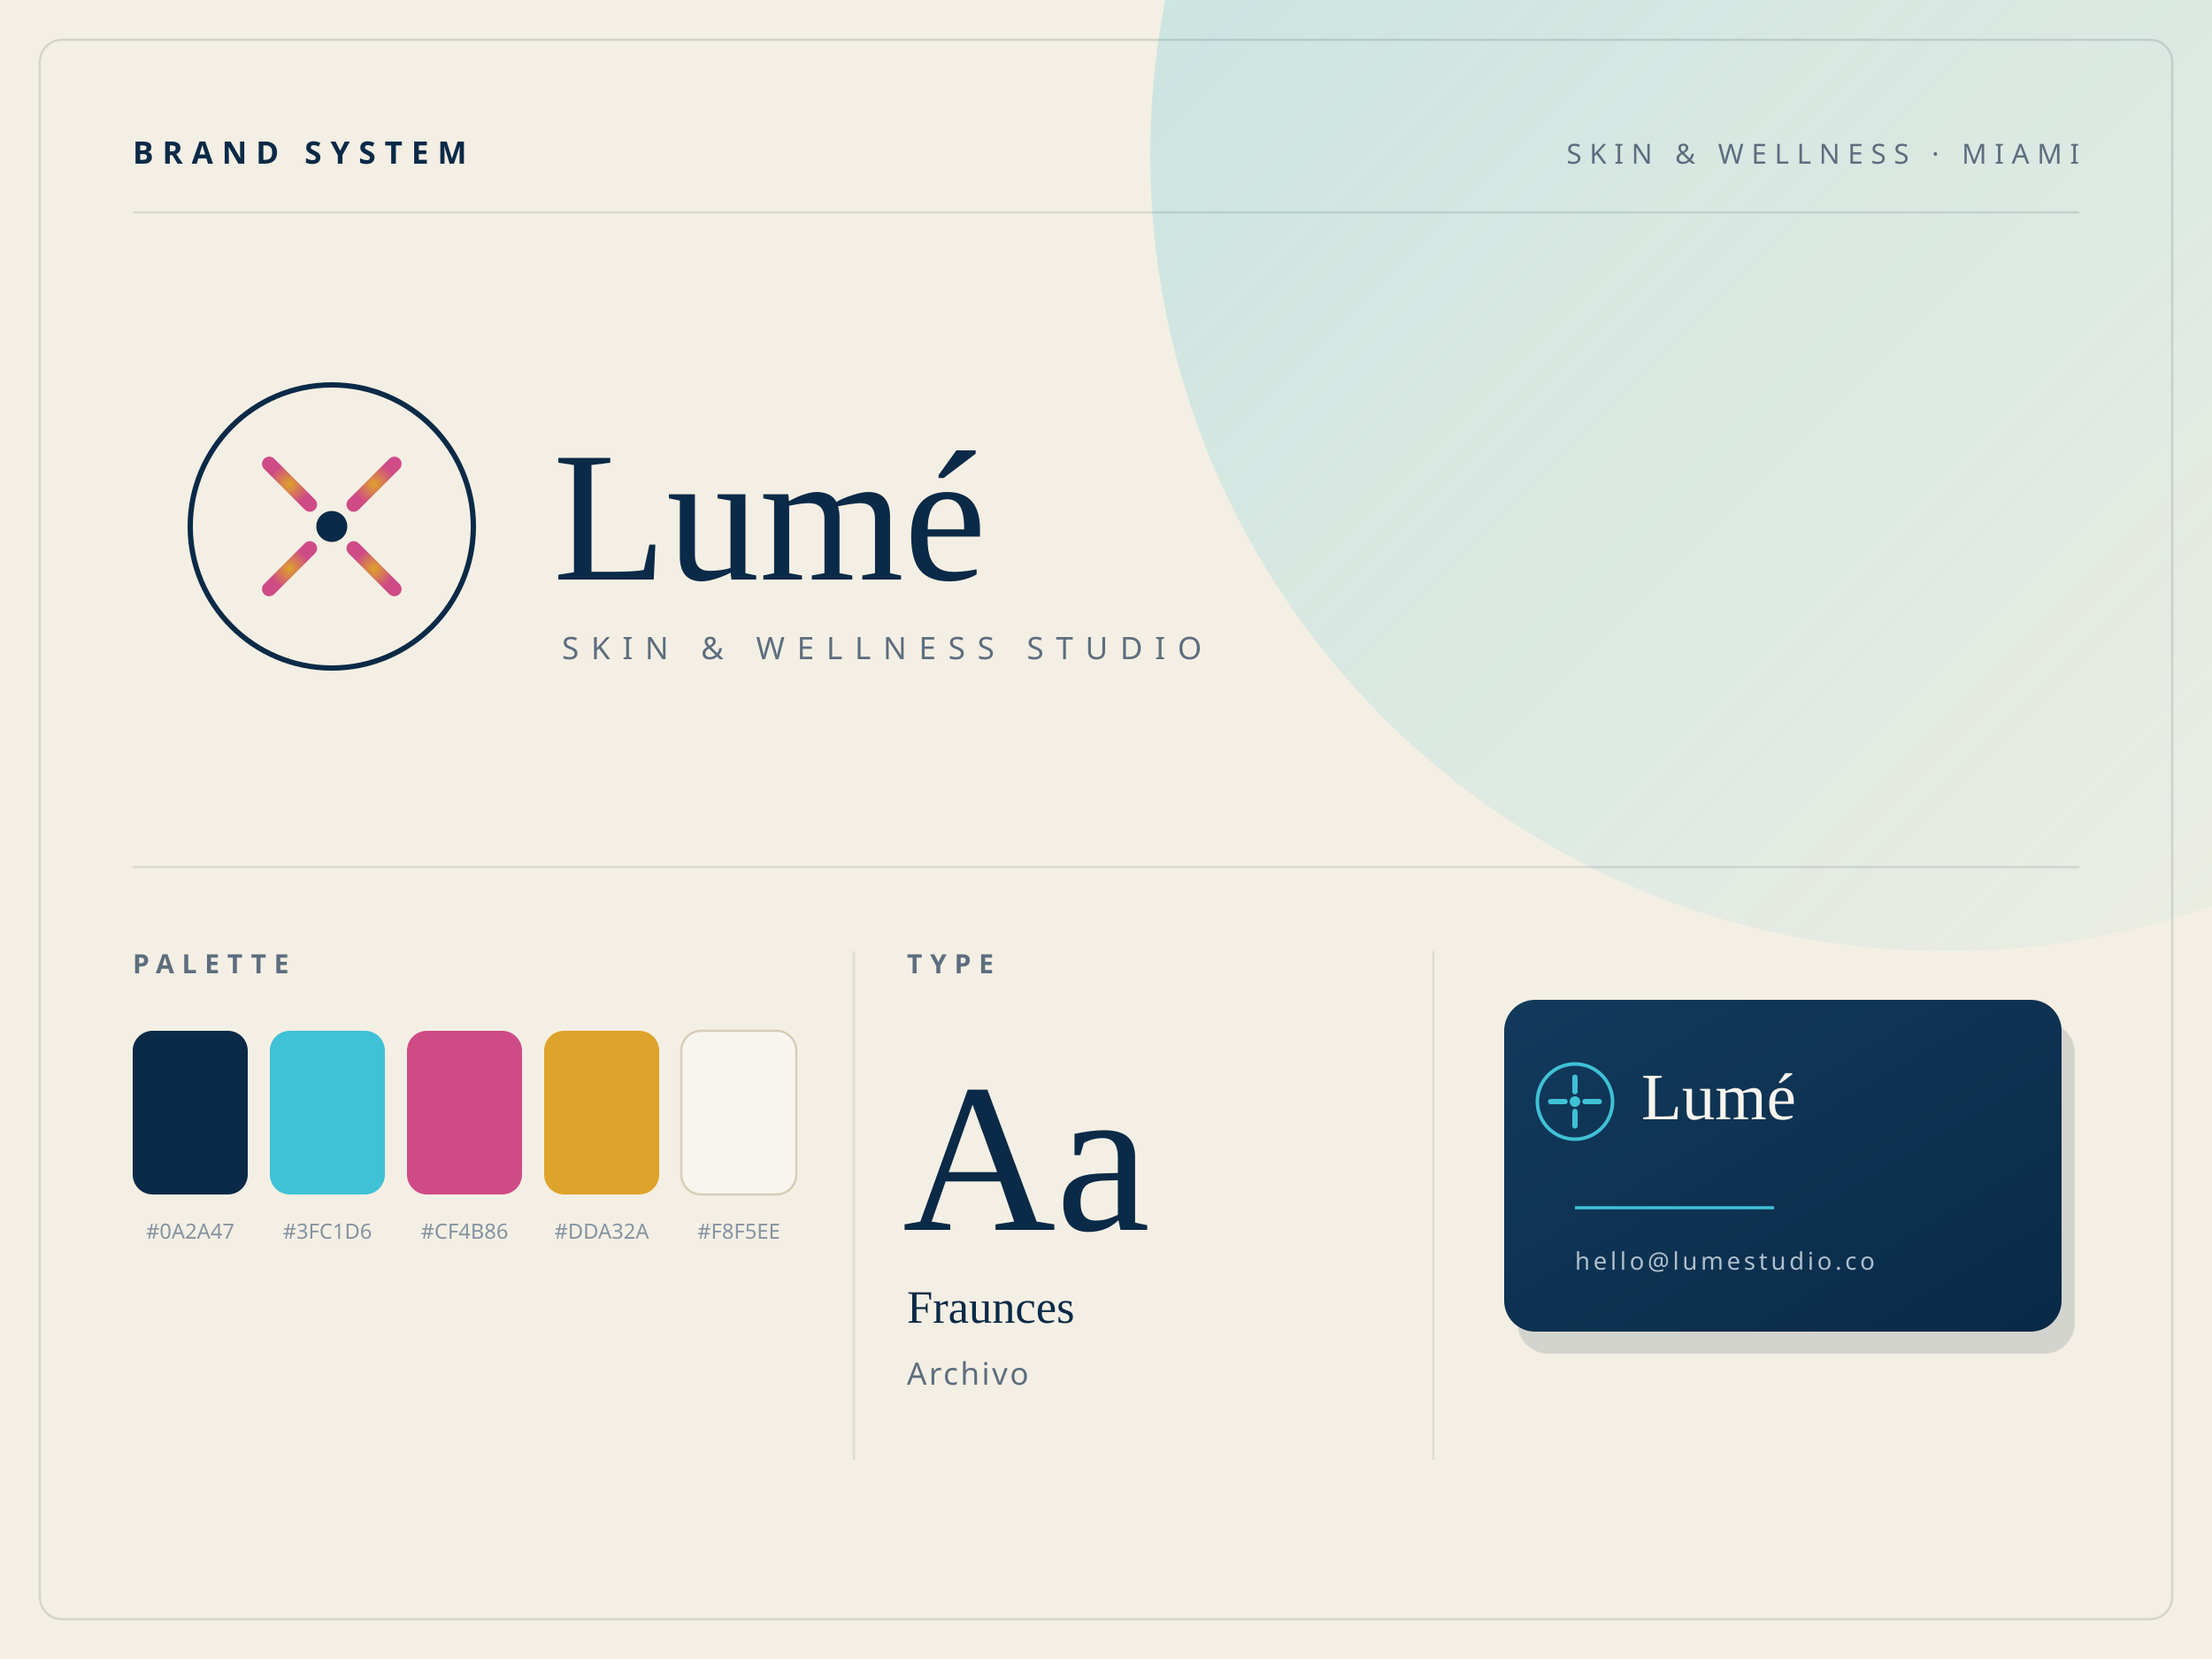
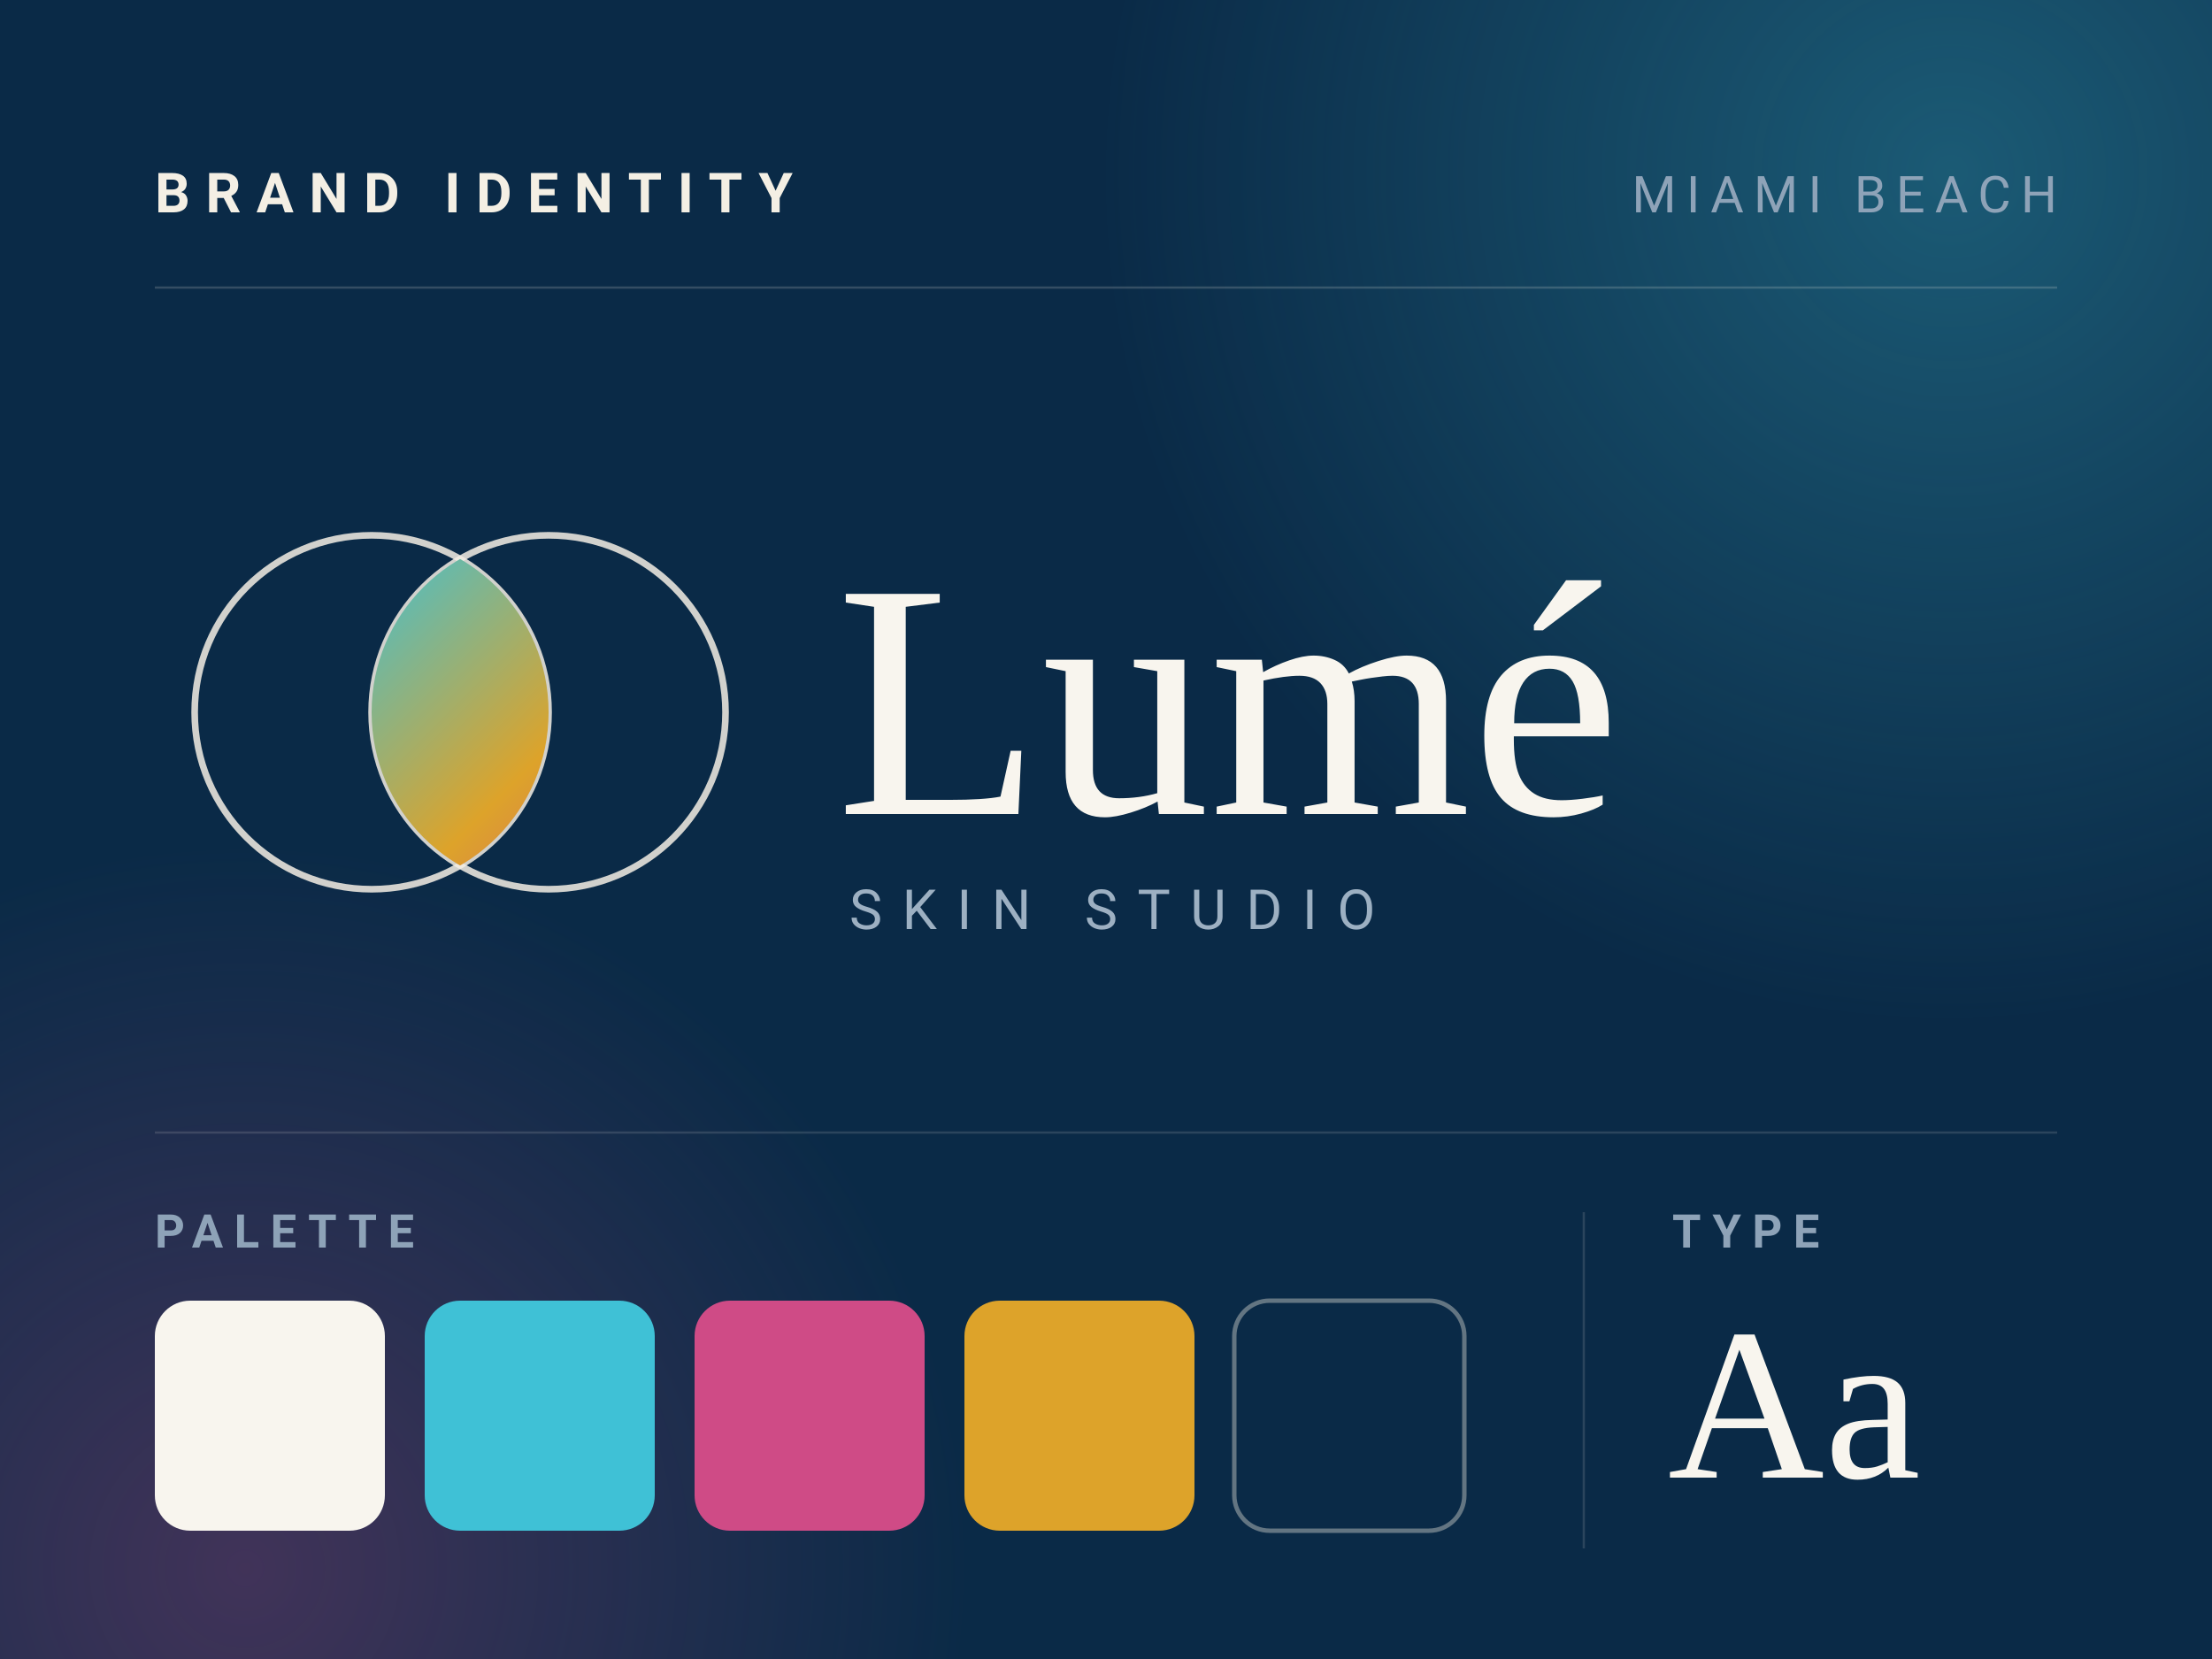
- <svg xmlns="http://www.w3.org/2000/svg" viewBox="0 0 1000 750" width="1000" height="750" font-family="Georgia, 'Times New Roman', serif">
+ <svg xmlns="http://www.w3.org/2000/svg" viewBox="0 0 1000 750" width="1000" height="750">
  <defs>
-     <linearGradient id="glow" x1="0" y1="0" x2="1" y2="1">
-       <stop offset="0" stop-color="#3fc1d6" stop-opacity=".28" />
+     <linearGradient id="lens" x1="0" y1="0" x2="1" y2="1">
+       <stop offset="0" stop-color="#3fc1d6" />
+       <stop offset=".55" stop-color="#dda32a" />
+       <stop offset="1" stop-color="#cf4b86" />
+     </linearGradient>
+     <radialGradient id="glowA" cx=".5" cy=".5" r=".5">
+       <stop offset="0" stop-color="#3fc1d6" stop-opacity=".32" />
      <stop offset="1" stop-color="#3fc1d6" stop-opacity="0" />
-     </linearGradient>
-     <radialGradient id="sun" cx="0.5" cy="0.5" r="0.5">
-       <stop offset="0" stop-color="#dda32a" />
-       <stop offset="1" stop-color="#cf4b86" />
    </radialGradient>
-     <linearGradient id="cardg" x1="0" y1="0" x2="1" y2="1">
-       <stop offset="0" stop-color="#123a5c" />
-       <stop offset="1" stop-color="#0a2a47" />
-     </linearGradient>
+     <radialGradient id="glowB" cx=".5" cy=".5" r=".5">
+       <stop offset="0" stop-color="#cf4b86" stop-opacity=".28" />
+       <stop offset="1" stop-color="#cf4b86" stop-opacity="0" />
+     </radialGradient>
+     <clipPath id="leftLens">
+       <circle cx="168" cy="322" r="80" />
+     </clipPath>
  </defs>
-   <rect width="1000" height="750" fill="#f4efe4" />
-   <circle cx="880" cy="70" r="360" fill="url(#glow)" />
-   <rect x="18" y="18" width="964" height="714" rx="10" fill="none" stroke="#0a2a47" stroke-opacity=".14" />
-   <text x="60" y="74" font-family="Archivo, system-ui, sans-serif" font-size="14" font-weight="600" letter-spacing="4" fill="#0a2a47">BRAND SYSTEM</text>
-   <text x="940" y="74" text-anchor="end" font-family="Archivo, system-ui, sans-serif" font-size="12.5" letter-spacing="3.5" fill="#5d6d7e">SKIN &amp; WELLNESS · MIAMI</text>
-   <line x1="60" y1="96" x2="940" y2="96" stroke="#0a2a47" stroke-opacity=".12" />
-   <g transform="translate(150,238)">
-     <circle r="64" fill="none" stroke="#0a2a47" stroke-width="2.4" />
-     <g stroke="url(#sun)" stroke-width="6.5" stroke-linecap="round">
-       <line x1="0" y1="-40" x2="0" y2="-14" />
-       <line x1="0" y1="40" x2="0" y2="14" />
-       <line x1="-40" y1="0" x2="-14" y2="0" />
-       <line x1="40" y1="0" x2="14" y2="0" />
-       <line x1="-28.3" y1="-28.3" x2="-9.9" y2="-9.9" />
-       <line x1="28.3" y1="28.3" x2="9.9" y2="9.9" />
-       <line x1="28.3" y1="-28.3" x2="9.9" y2="-9.9" />
-       <line x1="-28.3" y1="28.3" x2="-9.9" y2="9.9" />
-     </g>
-     <circle r="7" fill="#0a2a47" />
+   <rect width="1000" height="750" fill="#0a2a47" />
+   <circle cx="880" cy="80" r="380" fill="url(#glowA)" />
+   <circle cx="110" cy="710" r="330" fill="url(#glowB)" />
+   <text x="70" y="96" font-family="system-ui,-apple-system,Segoe UI,Roboto,sans-serif" font-size="25" font-weight="600" letter-spacing="7" fill="#f4efe4">BRAND IDENTITY</text>
+   <text x="930" y="96" text-anchor="end" font-family="system-ui,-apple-system,Segoe UI,Roboto,sans-serif" font-size="23" letter-spacing="4.5" fill="#8ea3b8">MIAMI BEACH</text>
+   <line x1="70" y1="130" x2="930" y2="130" stroke="#f4efe4" stroke-opacity=".18" />
+   <circle cx="168" cy="322" r="80" fill="none" stroke="#f4efe4" stroke-opacity=".85" stroke-width="3" />
+   <circle cx="248" cy="322" r="80" fill="none" stroke="#f4efe4" stroke-opacity=".85" stroke-width="3" />
+   <g clip-path="url(#leftLens)">
+     <circle cx="248" cy="322" r="80" fill="url(#lens)" />
  </g>
-   <text x="250" y="262" font-size="84" fill="#0a2a47">Lumé</text>
-   <text x="254" y="298" font-family="Archivo, system-ui, sans-serif" font-size="14" letter-spacing="5.5" fill="#5d6d7e">SKIN &amp; WELLNESS STUDIO</text>
-   <line x1="60" y1="392" x2="940" y2="392" stroke="#0a2a47" stroke-opacity=".12" />
-   <line x1="386" y1="430" x2="386" y2="660" stroke="#0a2a47" stroke-opacity=".1" />
-   <line x1="648" y1="430" x2="648" y2="660" stroke="#0a2a47" stroke-opacity=".1" />
-   <text x="60" y="440" font-family="Archivo, system-ui, sans-serif" font-size="12" font-weight="600" letter-spacing="3.5" fill="#5d6d7e">PALETTE</text>
-   <g>
-     <rect x="60" y="466" width="52" height="74" rx="9" fill="#0a2a47" />
-     <rect x="122" y="466" width="52" height="74" rx="9" fill="#3fc1d6" />
-     <rect x="184" y="466" width="52" height="74" rx="9" fill="#cf4b86" />
-     <rect x="246" y="466" width="52" height="74" rx="9" fill="#dda32a" />
-     <rect x="308" y="466" width="52" height="74" rx="9" fill="#f8f5ee" stroke="#d6cdb7" />
-   </g>
-   <g font-family="Archivo, system-ui, sans-serif" font-size="9.5" fill="#8493a1" text-anchor="middle">
-     <text x="86" y="560">#0A2A47</text>
-     <text x="148" y="560">#3FC1D6</text>
-     <text x="210" y="560">#CF4B86</text>
-     <text x="272" y="560">#DDA32A</text>
-     <text x="334" y="560">#F8F5EE</text>
-   </g>
-   <text x="410" y="440" font-family="Archivo, system-ui, sans-serif" font-size="12" font-weight="600" letter-spacing="3.5" fill="#5d6d7e">TYPE</text>
-   <text x="408" y="556" font-size="96" fill="#0a2a47">Aa</text>
-   <text x="410" y="598" font-size="21" fill="#0a2a47">Fraunces</text>
-   <text x="410" y="626" font-family="Archivo, system-ui, sans-serif" font-size="14" letter-spacing="1" fill="#5d6d7e">Archivo</text>
-   <g transform="translate(680,452)">
-     <rect x="6" y="10" width="252" height="150" rx="14" fill="#0a2a47" opacity=".14" />
-     <rect width="252" height="150" rx="14" fill="url(#cardg)" />
-     <g transform="translate(32,46)">
-       <circle r="17" fill="none" stroke="#3fc1d6" stroke-width="1.6" />
-       <g stroke="#3fc1d6" stroke-width="2.4" stroke-linecap="round">
-         <line x1="0" y1="-11" x2="0" y2="-4.5" />
-         <line x1="0" y1="11" x2="0" y2="4.5" />
-         <line x1="-11" y1="0" x2="-4.5" y2="0" />
-         <line x1="11" y1="0" x2="4.5" y2="0" />
-       </g>
-       <circle r="2.4" fill="#3fc1d6" />
-     </g>
-     <text x="62" y="54" font-size="30" fill="#f8f5ee">Lumé</text>
-     <line x1="32" y1="94" x2="122" y2="94" stroke="#3fc1d6" stroke-width="1.4" />
-     <text x="32" y="122" font-family="Archivo, system-ui, sans-serif" font-size="11" letter-spacing="1.5" fill="#aebfce">hello@lumestudio.co</text>
-   </g>
+   <text x="378" y="368" font-family="Georgia,'Times New Roman',serif" font-size="152" fill="#f8f5ee">Lumé</text>
+   <text x="384" y="420" font-family="system-ui,-apple-system,Segoe UI,Roboto,sans-serif" font-size="25" letter-spacing="9" fill="#9db0c2">SKIN STUDIO</text>
+   <line x1="70" y1="512" x2="930" y2="512" stroke="#f4efe4" stroke-opacity=".14" />
+   <text x="70" y="564" font-family="system-ui,-apple-system,Segoe UI,Roboto,sans-serif" font-size="21" font-weight="600" letter-spacing="5" fill="#8ea3b8">PALETTE</text>
+   <rect x="70" y="588" width="104" height="104" rx="16" fill="#f8f5ee" />
+   <rect x="192" y="588" width="104" height="104" rx="16" fill="#3fc1d6" />
+   <rect x="314" y="588" width="104" height="104" rx="16" fill="#cf4b86" />
+   <rect x="436" y="588" width="104" height="104" rx="16" fill="#dda32a" />
+   <rect x="558" y="588" width="104" height="104" rx="16" fill="#0a2a47" stroke="#f4efe4" stroke-opacity=".38" stroke-width="2" />
+   <line x1="716" y1="548" x2="716" y2="700" stroke="#f4efe4" stroke-opacity=".14" />
+   <text x="756" y="564" font-family="system-ui,-apple-system,Segoe UI,Roboto,sans-serif" font-size="21" font-weight="600" letter-spacing="5" fill="#8ea3b8">TYPE</text>
+   <text x="754" y="668" font-family="Georgia,'Times New Roman',serif" font-size="98" fill="#f8f5ee">Aa</text>
</svg>
